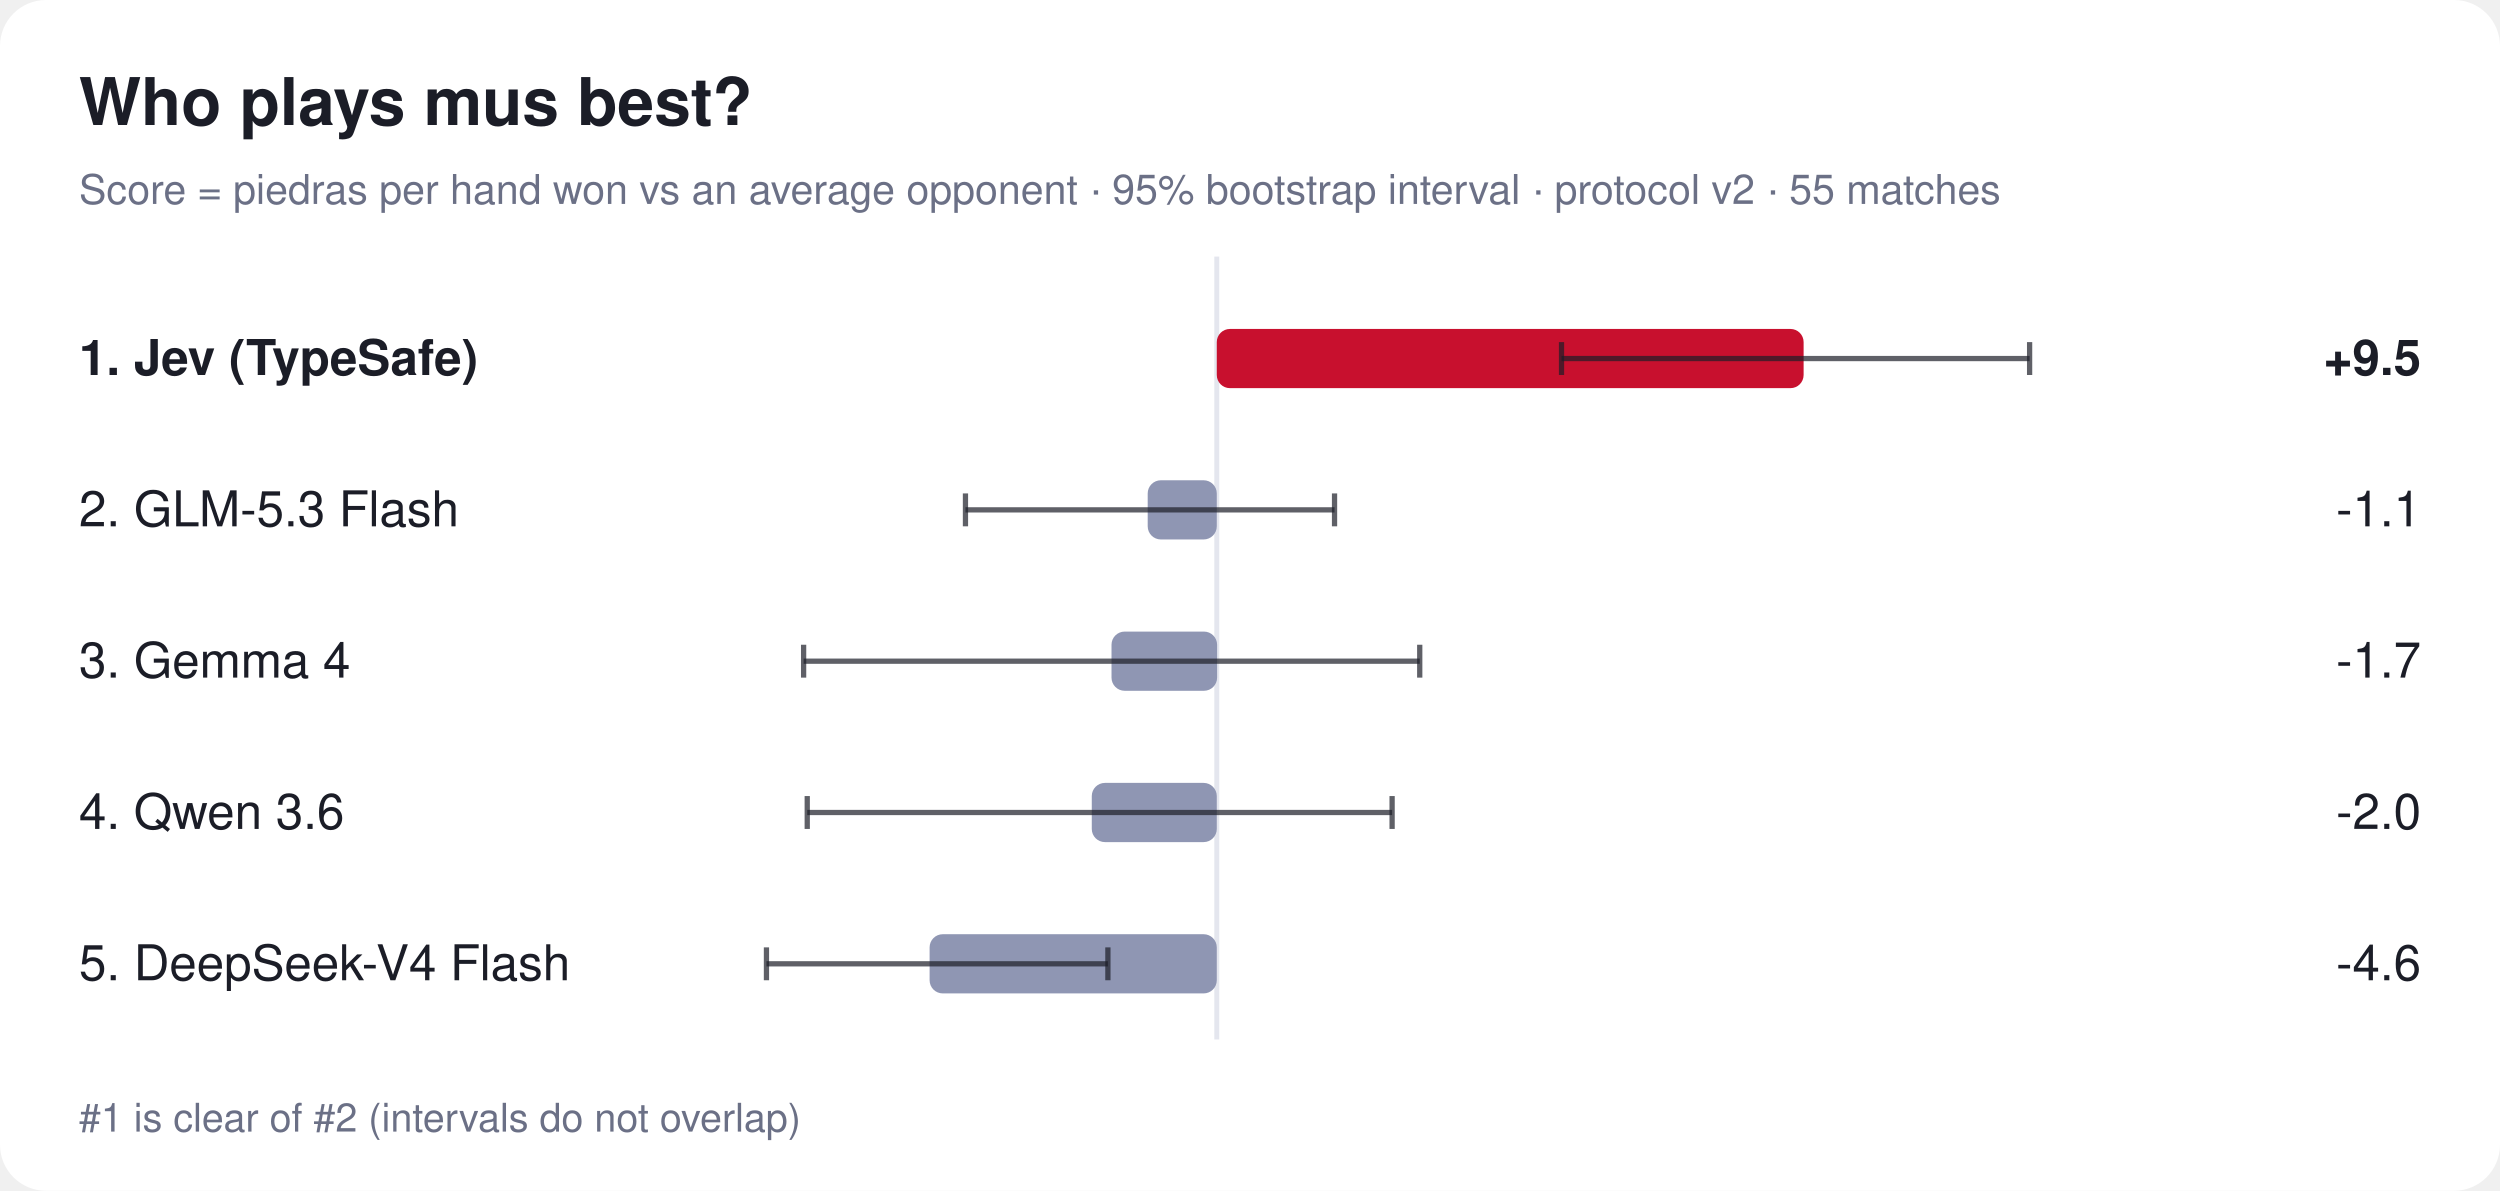
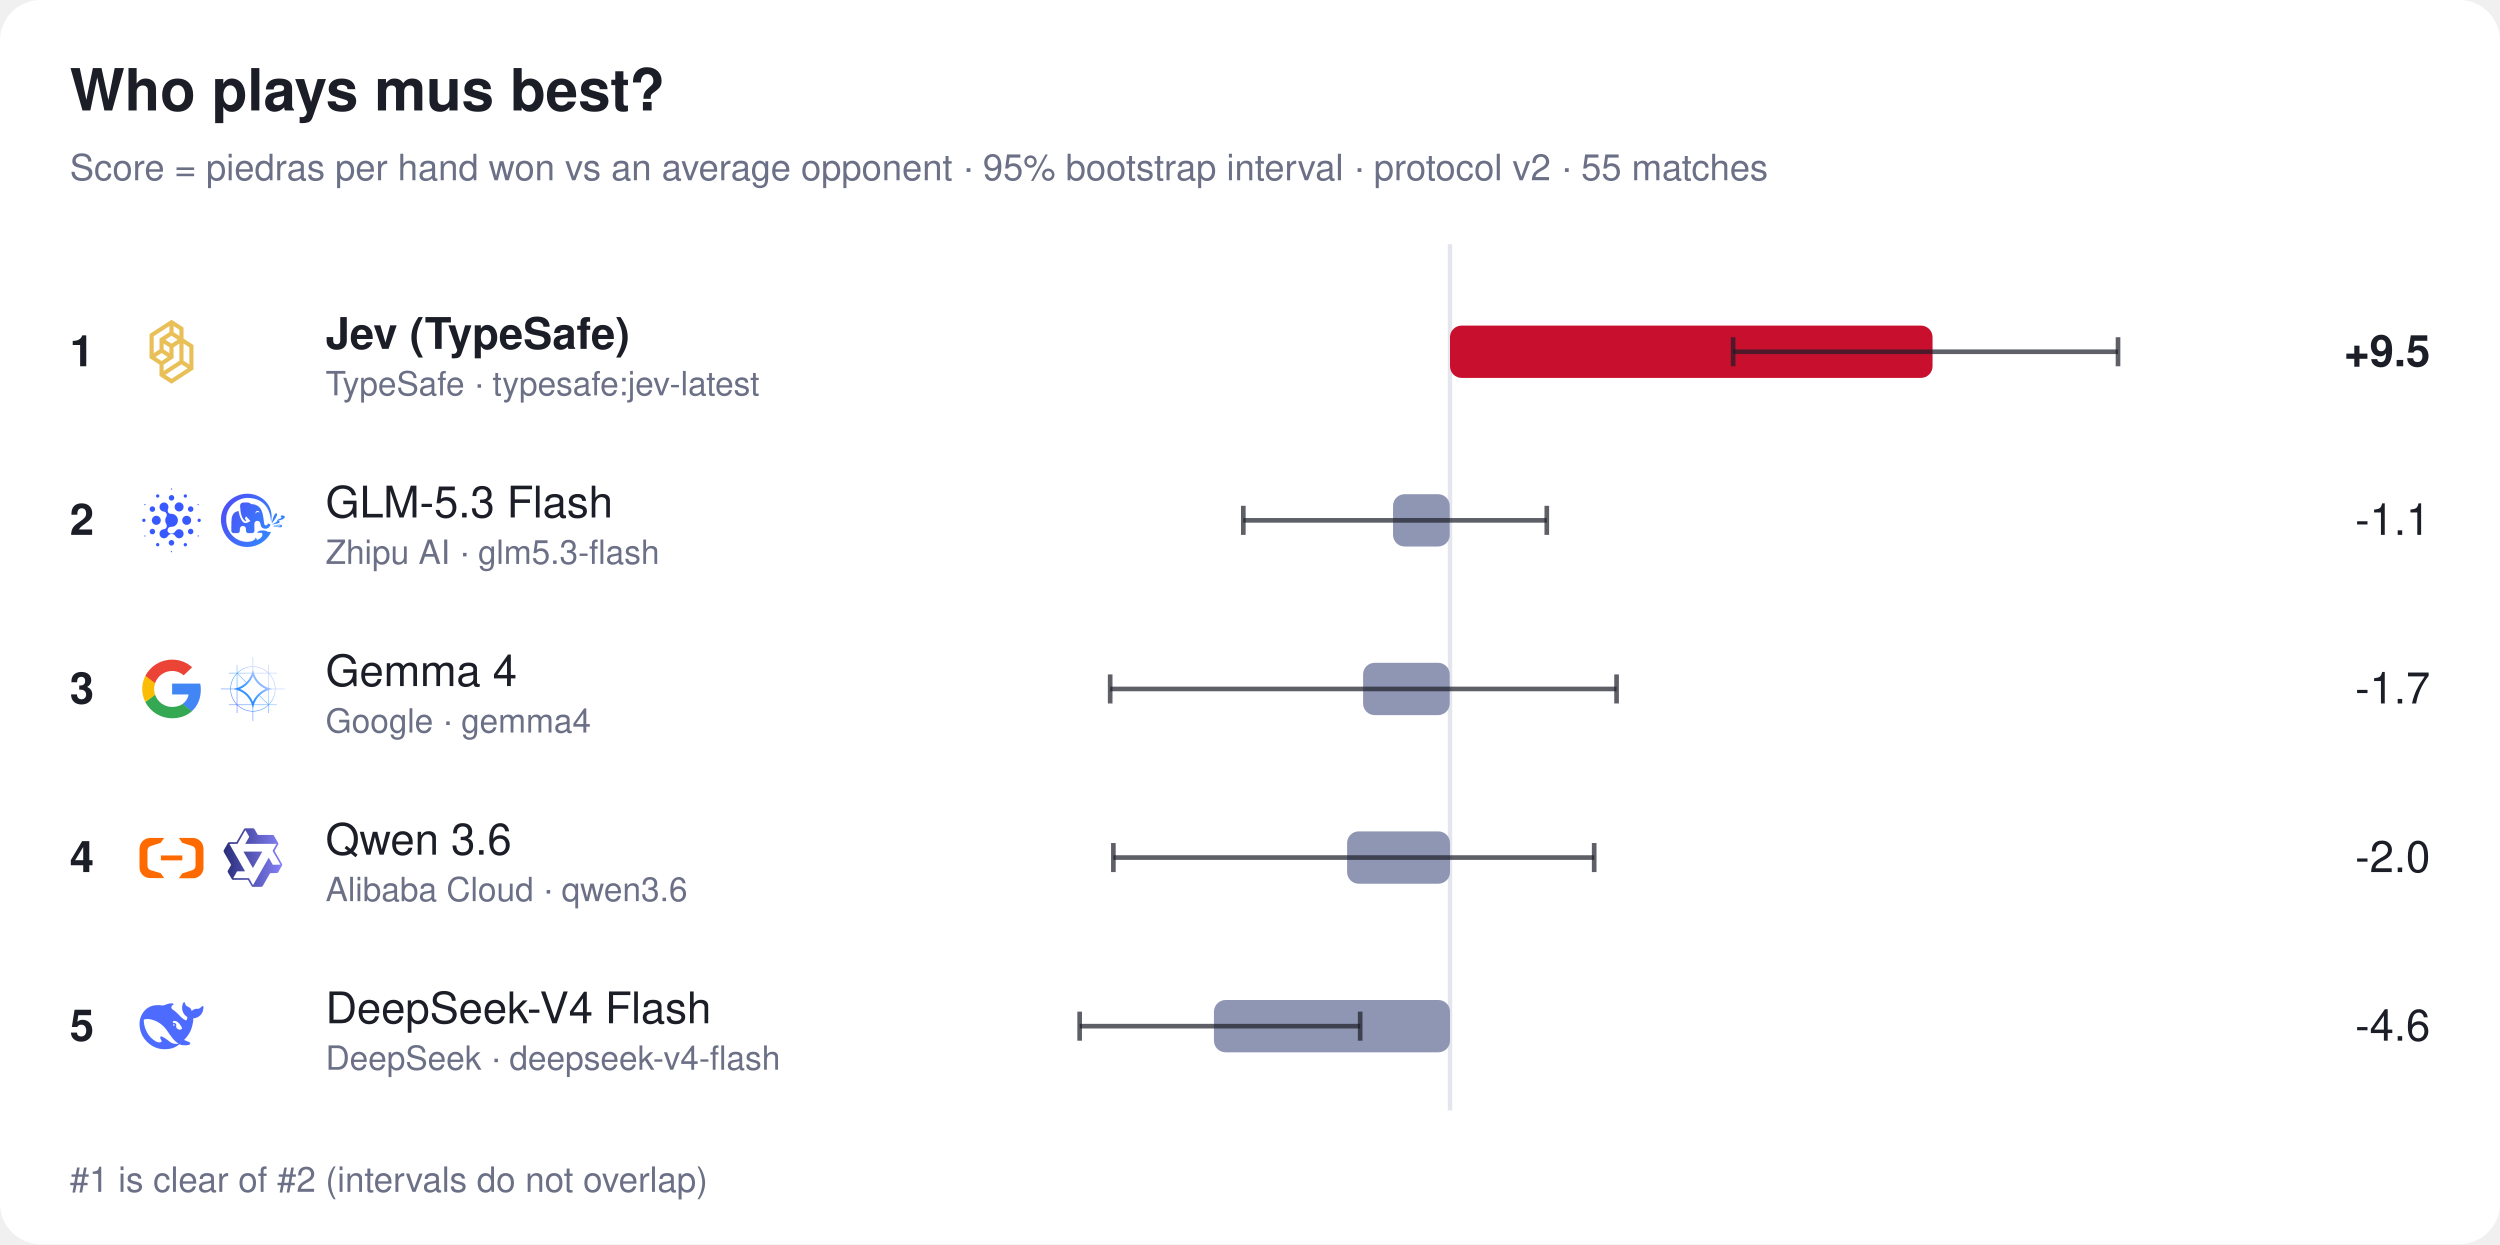
- <svg xmlns="http://www.w3.org/2000/svg" width="760" height="362" viewBox="0 0 760 362" role="img" aria-labelledby="t d">
+ <svg xmlns="http://www.w3.org/2000/svg" width="860" height="428" viewBox="0 0 860 428" role="img" aria-labelledby="t d">
  <style>
.bg{fill:#ffffff} text{fill:#1b1d27} .mut{fill:#6b7086} .grid{stroke:#e4e6ee}
.bar{fill:#8f96b3} .top{fill:#c8102e} .ci{stroke:#1b1d27}
@media (prefers-color-scheme: dark){.bg{fill:#0f111c} text{fill:#eef0f7} .mut{fill:#9aa0b5}
- .grid{stroke:#262a3b} .bar{fill:#59607d} .top{fill:#ff4d5e} .ci{stroke:#eef0f7}}
+ .grid{stroke:#262a3b} .bar{fill:#59607d} .top{fill:#ff4d5e} .ci{stroke:#eef0f7} .ico{color:#eef0f7}}
+ .ico{color:#1b1d27}
text{font-family:-apple-system,BlinkMacSystemFont,"Segoe UI",Helvetica,Arial,sans-serif}
.row{animation:in .55s cubic-bezier(.2,.7,.2,1) backwards}
@keyframes in{from{opacity:0;transform:translateX(-14px)}to{opacity:1;transform:none}}
@media (prefers-reduced-motion: reduce){.row{animation:none}}
</style>
-   <rect width="760" height="362" rx="14" class="bg" />
+   <rect width="860" height="428" rx="14" class="bg" />
  <text x="24" y="38" font-size="20" font-weight="700">Who plays mus best?</text>
  <text x="24" y="62" font-size="12.5" class="mut">Score = piedras per hand won vs an average opponent · 95% bootstrap interval · protocol v2 · 55 matches</text>
-   <line x1="369.9" y1="78" x2="369.9" y2="316" class="grid" stroke-width="1.5" />
+   <line x1="498.8" y1="84" x2="498.8" y2="382" class="grid" stroke-width="1.5" />
  <g class="row" style="animation-delay:0.25s">
-     <text x="24" y="114.0" font-size="15" font-weight="700">1. Jev (TypeSafe)</text>
-     <rect x="369.9" y="100.0" width="178.4" height="18" rx="4" class="top" />
-     <line x1="474.7" y1="109.0" x2="617.0" y2="109.0" class="ci" stroke-width="1.6" opacity=".7" />
-     <line x1="474.7" y1="104.0" x2="474.7" y2="114.0" class="ci" stroke-width="1.6" opacity=".7" />
-     <line x1="617.0" y1="104.0" x2="617.0" y2="114.0" class="ci" stroke-width="1.6" opacity=".7" />
-     <text x="736" y="114.0" font-size="15" text-anchor="end" font-weight="700">+9.5</text>
+     <text x="24" y="126.0" font-size="15" font-weight="700">1</text>
+     <svg x="48.0" y="110.0" width="22" height="22" viewBox="0 0 24 24" class="ico" fill="currentColor">
+       <g fill="#E8C057">
+         <path d="M16.512 2.928L16.512 7.067 20.242 9.487 20.243 18.652 12 24 7.489 21.073 7.489 16.82 3.756 14.399 3.756 5.35 4.111 5.118 12 0ZM9.697 20.65L11.998 22.144 18.032 18.227 15.732 16.735ZM12.779 10.332L12.779 14.4 9.046 16.822 9.046 19.216 14.953 15.383 14.953 8.921ZM16.512 15.384L18.684 16.794 18.684 10.332 16.512 8.922ZM5.966 13.976L8.268 15.47 10.569 13.976 8.268 12.485ZM5.316 6.193L5.316 12.544 7.487 11.134 7.487 7.066 11.221 4.643 11.221 2.36 5.316 6.193ZM9.047 11.132L11.22 12.542 11.22 10.332 9.049 8.921 9.049 11.132ZM9.697 7.487L12 8.981 14.3 7.488 12 5.994ZM12.78 4.643L14.953 6.054 14.953 3.774 12.78 2.359Z" />
+       </g>
+     </svg>
+     <text x="112" y="120.0" font-size="15" font-weight="700">Jev (TypeSafe)</text>
+     <text x="112" y="136.0" font-size="11.5" class="mut">TypeSafe · typesafe:jev-latest</text>
+     <rect x="498.8" y="112.0" width="166.0" height="18" rx="4" class="top" />
+     <line x1="596.2" y1="121.0" x2="728.6" y2="121.0" class="ci" stroke-width="1.6" opacity=".7" />
+     <line x1="596.2" y1="116.0" x2="596.2" y2="126.0" class="ci" stroke-width="1.6" opacity=".7" />
+     <line x1="728.6" y1="116.0" x2="728.6" y2="126.0" class="ci" stroke-width="1.6" opacity=".7" />
+     <text x="836" y="126.0" font-size="15" text-anchor="end" font-weight="700">+9.5</text>
  </g>
  <g class="row" style="animation-delay:0.70s">
-     <text x="24" y="160.0" font-size="15" font-weight="500">2. GLM-5.3 Flash</text>
-     <rect x="348.9" y="146.0" width="21.0" height="18" rx="4" class="bar" />
-     <line x1="293.5" y1="155.0" x2="405.7" y2="155.0" class="ci" stroke-width="1.6" opacity=".7" />
-     <line x1="293.5" y1="150.0" x2="293.5" y2="160.0" class="ci" stroke-width="1.6" opacity=".7" />
-     <line x1="405.7" y1="150.0" x2="405.7" y2="160.0" class="ci" stroke-width="1.6" opacity=".7" />
-     <text x="736" y="160.0" font-size="15" text-anchor="end" font-weight="500">-1.1</text>
+     <text x="24" y="184.0" font-size="15" font-weight="700">2</text>
+     <svg x="48.0" y="168.0" width="22" height="22" viewBox="0 0 24 24" class="ico" fill="currentColor">
+       <path d="M11.991 23.503a.24.24 0 00-.244.248.24.24 0 00.244.249.24.24 0 00.245-.249.24.24 0 00-.22-.247l-.025-.001zM9.671 5.365a1.697 1.697 0 011.099 2.132l-.071.172-.016.04-.018.054c-.07.16-.104.32-.104.498-.035.71.47 1.279 1.186 1.314h.366c1.309.053 2.338 1.173 2.286 2.523-.052 1.332-1.152 2.38-2.478 2.327h-.174c-.715.018-1.274.64-1.239 1.368 0 .124.018.23.053.337.209.373.54.658.96.8.75.23 1.517-.125 1.9-.782l.018-.035c.402-.64 1.17-.96 1.92-.711.854.284 1.378 1.226 1.099 2.167a1.661 1.661 0 01-2.077 1.102 1.711 1.711 0 01-.907-.711l-.017-.035c-.2-.323-.463-.58-.851-.711l-.056-.018a1.646 1.646 0 00-1.954.746 1.66 1.66 0 01-1.065.764 1.677 1.677 0 01-1.989-1.279c-.209-.906.332-1.83 1.257-2.043a1.51 1.51 0 01.296-.035h.018c.68-.071 1.151-.622 1.116-1.333a1.307 1.307 0 00-.227-.693 2.515 2.515 0 01-.366-1.403 2.39 2.39 0 01.366-1.208c.14-.195.21-.444.227-.693.018-.71-.506-1.261-1.186-1.332l-.07-.018a1.43 1.43 0 01-.299-.07l-.05-.019a1.7 1.7 0 01-1.047-2.114 1.68 1.68 0 012.094-1.101zm-5.575 10.11c.26-.264.639-.367.994-.27.355.096.633.379.728.74.095.362-.007.748-.267 1.013-.402.41-1.053.41-1.455 0a1.062 1.062 0 010-1.482zm14.845-.294c.359-.09.738.024.992.297.254.274.344.665.237 1.025-.107.36-.396.634-.756.718-.551.128-1.1-.22-1.23-.781a1.05 1.05 0 01.757-1.26zm-.064-4.39c.314.32.49.753.49 1.206 0 .452-.176.886-.49 1.206-.315.32-.74.5-1.185.5-.444 0-.87-.18-1.184-.5a1.727 1.727 0 010-2.412 1.654 1.654 0 012.369 0zm-11.243.163c.364.484.447 1.128.218 1.691a1.665 1.665 0 01-2.188.923c-.855-.36-1.26-1.358-.907-2.228a1.68 1.68 0 011.33-1.038c.593-.08 1.183.169 1.547.652zm11.545-4.221c.368 0 .708.2.892.524.184.324.184.724 0 1.048a1.026 1.026 0 01-.892.524c-.568 0-1.03-.47-1.03-1.048 0-.579.462-1.048 1.03-1.048zm-14.358 0c.368 0 .707.2.891.524.184.324.184.724 0 1.048a1.026 1.026 0 01-.891.524c-.569 0-1.03-.47-1.03-1.048 0-.579.461-1.048 1.03-1.048zm10.031-1.475c.925 0 1.675.764 1.675 1.706s-.75 1.705-1.675 1.705-1.674-.763-1.674-1.705c0-.942.75-1.706 1.674-1.706zm-2.626-.684c.362-.082.653-.356.761-.718a1.062 1.062 0 00-.238-1.028 1.017 1.017 0 00-.996-.294c-.547.14-.881.7-.752 1.257.13.558.675.907 1.225.783zm0 16.876c.359-.087.644-.36.75-.72a1.062 1.062 0 00-.237-1.019 1.018 1.018 0 00-.985-.301 1.037 1.037 0 00-.762.717c-.108.361-.017.754.239 1.028.245.263.606.377.953.305l.043-.01zM17.19 3.5a.631.631 0 00.628-.64c0-.355-.279-.64-.628-.64a.631.631 0 00-.628.64c0 .355.28.64.628.64zm-10.38 0a.631.631 0 00.628-.64c0-.355-.28-.64-.628-.64a.631.631 0 00-.628.64c0 .355.279.64.628.64zm-5.182 7.852a.631.631 0 00-.628.64c0 .354.28.639.628.639a.63.63 0 00.627-.606l.001-.034a.62.62 0 00-.628-.64zm5.182 9.13a.631.631 0 00-.628.64c0 .355.279.64.628.64a.631.631 0 00.628-.64c0-.355-.28-.64-.628-.64zm10.38.018a.631.631 0 00-.628.64c0 .355.28.64.628.64a.631.631 0 00.628-.64c0-.355-.279-.64-.628-.64zm5.182-9.148a.631.631 0 00-.628.64c0 .354.279.639.628.639a.631.631 0 00.628-.64c0-.355-.28-.64-.628-.64zm-.384-4.992a.24.24 0 00.244-.249.24.24 0 00-.244-.249.24.24 0 00-.244.249c0 .142.122.249.244.249zM11.991.497a.24.24 0 00.245-.248A.24.24 0 0011.99 0a.24.24 0 00-.244.249c0 .133.108.236.223.247l.021.001zM2.011 6.36a.24.24 0 00.245-.249.24.24 0 00-.244-.249.24.24 0 00-.244.249.24.24 0 00.244.249zm0 11.263a.24.24 0 00-.243.248.24.24 0 00.244.249.24.24 0 00.244-.249.252.252 0 00-.244-.248zm19.995-.018a.24.24 0 00-.245.248.24.24 0 00.245.25.24.24 0 00.244-.25.252.252 0 00-.244-.248z" fill="#3859FF" fill-rule="nonzero" />
+     </svg>
+     <svg x="76.0" y="168.0" width="22" height="22" viewBox="0 0 24 24" class="ico" fill="currentColor">
+       <defs>
+         <linearGradient id="r1m-chatglm-color-lobe-icons-chatglm-fill" x1="-18.756%" x2="70.894%" y1="49.371%" y2="90.944%">
+           <stop offset="0%" stop-color="#504AF4" />
+           <stop offset="100%" stop-color="#3485FF" />
+         </linearGradient>
+       </defs>
+       <path d="M9.917 2c4.906 0 10.178 3.947 8.93 10.58-.014.07-.037.14-.057.21l-.003-.277c-.083-3-1.534-8.934-8.87-8.934-3.393 0-8.137 3.054-7.93 8.158-.04 4.778 3.555 8.4 7.95 8.332l.073-.001c1.2-.033 2.763-.429 3.1-1.657.063-.031.26.534.268.598.048.256.112.369.192.34.981-.348 2.286-1.222 1.952-2.38-.176-.61-1.775-.147-1.921-.347.418-.979 2.234-.926 3.153-.716.443.102.657.38 1.012.442.29.052.981-.2.96.242-1.5 3.042-4.893 5.41-8.808 5.41C3.654 22 0 16.574 0 11.737 0 5.947 4.959 2 9.917 2zM9.9 5.3c.484 0 1.125.225 1.38.585 3.669.145 4.313 2.686 4.694 5.444.255 1.838.315 2.3.182 1.387l.083.59c.068.448.554.737.982.516.144-.075.254-.231.328-.47a.2.2 0 01.258-.13l.625.22a.2.2 0 01.124.238 2.172 2.172 0 01-.51.92c-.878.917-2.757.664-3.08-.62-.14-.554-.055-.626-.345-1.242-.292-.621-1.238-.709-1.69-.295-.345.315-.407.805-.406 1.282L12.6 15.9a.9.9 0 01-.9.9h-1.4a.9.9 0 01-.9-.9v-.65a1.15 1.15 0 10-2.3 0v.65a.9.9 0 01-.9.9H4.8a.9.9 0 01-.9-.9l.035-3.239c.012-1.884.356-3.658 2.47-4.134.2-.045.252.13.29.342.025.154.043.252.053.294.701 3.058 1.75 4.299 3.144 3.722l.66-.331.254-.13c.158-.082.25-.131.276-.15.012-.01-.165-.206-.407-.464l-1.012-1.067a8.925 8.925 0 01-.199-.216c-.047-.034-.116.068-.208.306-.074.157-.251.252-.272.326-.013.058.108.298.362.72.164.288.22.508-.31.343-1.04-.8-1.518-2.273-1.684-3.725-.004-.035-.162-1.913-.162-1.913a1.2 1.2 0 011.113-1.281L9.9 5.3zm12.994 8.68c.037.697-.403.704-1.213.591l-1.783-.276c-.265-.053-.385-.099-.313-.147.47-.315 3.268-.93 3.31-.168zm-.915-.083l-.926.042c-.85.077-1.452.24.338.336l.103.003c.815.012 1.264-.359.485-.381zm1.667-3.601h.01c.79.398.067 1.03-.65 1.393-.14.07-.491.176-1.052.315-.241.04-.457.092-.333.16l.01.005c1.952.958-3.123 1.534-2.495 1.285l.38-.148c.68-.266 1.614-.682 1.666-1.337.038-.48 1.253-.442 1.493-.968.048-.106 0-.236-.144-.389-.05-.047-.094-.094-.107-.148-.073-.305.7-.431 1.222-.168zm-2.568-.474c-.135 1.198-2.479 4.192-1.949 2.863l.017-.042c.298-.717.376-2.221 1.337-3.221.25-.26.636.035.595.4zm-7.976-.253c.02-.694 1.002-.968 1.346-.347.01-1.274-1.941-.768-1.346.347z" fill="url(#r1m-chatglm-color-lobe-icons-chatglm-fill)" fill-rule="evenodd" />
+     </svg>
+     <text x="112" y="178.0" font-size="15" font-weight="500">GLM-5.3 Flash</text>
+     <text x="112" y="194.0" font-size="11.5" class="mut">Zhipu AI · glm5.3-flash</text>
+     <rect x="479.2" y="170.0" width="19.5" height="18" rx="4" class="bar" />
+     <line x1="427.7" y1="179.0" x2="532.1" y2="179.0" class="ci" stroke-width="1.6" opacity=".7" />
+     <line x1="427.7" y1="174.0" x2="427.7" y2="184.0" class="ci" stroke-width="1.6" opacity=".7" />
+     <line x1="532.1" y1="174.0" x2="532.1" y2="184.0" class="ci" stroke-width="1.6" opacity=".7" />
+     <text x="836" y="184.0" font-size="15" text-anchor="end" font-weight="500">-1.1</text>
  </g>
  <g class="row" style="animation-delay:1.15s">
-     <text x="24" y="206.0" font-size="15" font-weight="500">3. Gemma 4</text>
-     <rect x="337.9" y="192.0" width="32.1" height="18" rx="4" class="bar" />
-     <line x1="244.3" y1="201.0" x2="431.6" y2="201.0" class="ci" stroke-width="1.6" opacity=".7" />
-     <line x1="244.3" y1="196.0" x2="244.3" y2="206.0" class="ci" stroke-width="1.6" opacity=".7" />
-     <line x1="431.6" y1="196.0" x2="431.6" y2="206.0" class="ci" stroke-width="1.6" opacity=".7" />
-     <text x="736" y="206.0" font-size="15" text-anchor="end" font-weight="500">-1.7</text>
+     <text x="24" y="242.0" font-size="15" font-weight="700">3</text>
+     <svg x="48.0" y="226.0" width="22" height="22" viewBox="0 0 24 24" class="ico" fill="currentColor">
+       <path d="M23 12.245c0-.905-.075-1.565-.236-2.25h-10.54v4.083h6.186c-.124 1.014-.797 2.542-2.294 3.569l-.021.136 3.332 2.53.23.022C21.779 18.417 23 15.593 23 12.245z" fill="#4285F4" />
+       <path d="M12.225 23c3.03 0 5.574-.978 7.433-2.665l-3.542-2.688c-.948.648-2.22 1.1-3.891 1.1a6.745 6.745 0 01-6.386-4.572l-.132.011-3.465 2.628-.045.124C4.043 20.531 7.835 23 12.225 23z" fill="#34A853" />
+       <path d="M5.84 14.175A6.65 6.65 0 015.463 12c0-.758.138-1.491.361-2.175l-.006-.147-3.508-2.67-.115.054A10.831 10.831 0 001 12c0 1.772.436 3.447 1.197 4.938l3.642-2.763z" fill="#FBBC05" />
+       <path d="M12.225 5.253c2.108 0 3.529.892 4.34 1.638l3.167-3.031C17.787 2.088 15.255 1 12.225 1 7.834 1 4.043 3.469 2.197 7.062l3.63 2.763a6.77 6.77 0 016.398-4.572z" fill="#EB4335" />
+     </svg>
+     <svg x="76.0" y="226.0" width="22" height="22" viewBox="0 0 24 24" class="ico" fill="currentColor">
+       <defs>
+         <linearGradient id="r2m-gemma-color-lobe-icons-gemma-fill" x1="24.419%" x2="75.194%" y1="75.581%" y2="25.194%">
+           <stop offset="0%" stop-color="#446EFF" />
+           <stop offset="36.661%" stop-color="#2E96FF" />
+           <stop offset="83.221%" stop-color="#B1C5FF" />
+         </linearGradient>
+       </defs>
+       <path d="M12.34 5.953a8.233 8.233 0 01-.247-1.125V3.72a8.25 8.25 0 015.562 2.232H12.34zm-.69 0c.113-.373.199-.755.257-1.145V3.72a8.25 8.25 0 00-5.562 2.232h5.304zm-5.433.187h5.373a7.98 7.98 0 01-.267.696 8.41 8.41 0 01-1.76 2.65L6.216 6.14zm-.264-.187H2.977v.187h2.915a8.436 8.436 0 00-2.357 5.767H0v.186h3.535a8.436 8.436 0 002.357 5.767H2.977v.186h2.976v2.977h.187v-2.915a8.436 8.436 0 005.767 2.357V24h.186v-3.535a8.436 8.436 0 005.767-2.357v2.915h.186v-2.977h2.977v-.186h-2.915a8.436 8.436 0 002.357-5.767H24v-.186h-3.535a8.436 8.436 0 00-2.357-5.767h2.915v-.187h-2.977V2.977h-.186v2.915a8.436 8.436 0 00-5.767-2.357V0h-.186v3.535A8.436 8.436 0 006.14 5.892V2.977h-.187v2.976zm6.14 14.326a8.25 8.25 0 005.562-2.233H12.34c-.108.367-.19.743-.247 1.126v1.107zm-.186-1.087a8.015 8.015 0 00-.258-1.146H6.345a8.25 8.25 0 005.562 2.233v-1.087zm-8.186-7.285h1.107a8.23 8.23 0 001.125-.247V6.345a8.25 8.25 0 00-2.232 5.562zm1.087.186H3.72a8.25 8.25 0 002.232 5.562v-5.304a8.012 8.012 0 00-1.145-.258zm15.47-.186a8.25 8.25 0 00-2.232-5.562v5.315c.367.108.743.19 1.126.247h1.107zm-1.086.186c-.39.058-.772.144-1.146.258v5.304a8.25 8.25 0 002.233-5.562h-1.087zm-1.332 5.69V12.41a7.97 7.97 0 00-.696.267 8.409 8.409 0 00-2.65 1.76l3.346 3.346zm0-6.18v-5.45l-.012-.013h-5.451c.076.235.162.468.26.696a8.698 8.698 0 001.819 2.688 8.698 8.698 0 002.688 1.82c.228.097.46.183.696.259zM6.14 17.848V12.41c.235.078.468.167.696.267a8.403 8.403 0 012.688 1.799 8.404 8.404 0 011.799 2.688c.1.228.19.46.267.696H6.152l-.012-.012zm0-6.245V6.326l3.29 3.29a8.716 8.716 0 01-2.594 1.728 8.14 8.14 0 01-.696.259zm6.257 6.257h5.277l-3.29-3.29a8.716 8.716 0 00-1.728 2.594 8.135 8.135 0 00-.259.696zm-2.347-7.81a9.435 9.435 0 01-2.88 1.96 9.14 9.14 0 012.88 1.94 9.14 9.14 0 011.94 2.88 9.435 9.435 0 011.96-2.88 9.14 9.14 0 012.88-1.94 9.435 9.435 0 01-2.88-1.96 9.434 9.434 0 01-1.96-2.88 9.14 9.14 0 01-1.94 2.88z" fill="url(#r2m-gemma-color-lobe-icons-gemma-fill)" fill-rule="evenodd" />
+     </svg>
+     <text x="112" y="236.0" font-size="15" font-weight="500">Gemma 4</text>
+     <text x="112" y="252.0" font-size="11.5" class="mut">Google · gemma4</text>
+     <rect x="468.9" y="228.0" width="29.8" height="18" rx="4" class="bar" />
+     <line x1="381.9" y1="237.0" x2="556.1" y2="237.0" class="ci" stroke-width="1.6" opacity=".7" />
+     <line x1="381.9" y1="232.0" x2="381.9" y2="242.0" class="ci" stroke-width="1.6" opacity=".7" />
+     <line x1="556.1" y1="232.0" x2="556.1" y2="242.0" class="ci" stroke-width="1.6" opacity=".7" />
+     <text x="836" y="242.0" font-size="15" text-anchor="end" font-weight="500">-1.7</text>
  </g>
  <g class="row" style="animation-delay:1.60s">
-     <text x="24" y="252.0" font-size="15" font-weight="500">4. Qwen 3.6</text>
-     <rect x="331.9" y="238.0" width="38.0" height="18" rx="4" class="bar" />
-     <line x1="245.4" y1="247.0" x2="423.2" y2="247.0" class="ci" stroke-width="1.6" opacity=".7" />
-     <line x1="245.4" y1="242.0" x2="245.4" y2="252.0" class="ci" stroke-width="1.6" opacity=".7" />
-     <line x1="423.2" y1="242.0" x2="423.2" y2="252.0" class="ci" stroke-width="1.6" opacity=".7" />
-     <text x="736" y="252.0" font-size="15" text-anchor="end" font-weight="500">-2.0</text>
+     <text x="24" y="300.0" font-size="15" font-weight="700">4</text>
+     <svg x="48.0" y="284.0" width="22" height="22" viewBox="0 0 24 24" class="ico" fill="currentColor">
+       <path d="M14.752 4.64h5.274C22.242 4.64 24 6.475 24 8.691V15.8a3.947 3.947 0 01-3.974 3.975h-5.274l1.299-1.835 3.822-1.222c.688-.23 1.146-.918 1.146-1.605v-5.81c0-.687-.458-1.375-1.146-1.605L16.05 6.475l-1.3-1.835zM2.98 15.111c0 .688.46 1.376 1.147 1.606l3.822 1.146 1.3 1.835H3.974A3.947 3.947 0 010 15.723V8.69c0-2.216 1.758-4.05 3.975-4.05h5.273L7.95 6.474 4.127 7.697c-.688.23-1.146.918-1.146 1.606v5.808z" fill="#FF6A00" />
+       <path d="M16.051 11.213H8.025v1.835h8.026v-1.835z" fill="#FF6A00" />
+     </svg>
+     <svg x="76.0" y="284.0" width="22" height="22" viewBox="0 0 24 24" class="ico" fill="currentColor">
+       <defs>
+         <linearGradient id="r3m-qwen-color-lobe-icons-qwen-fill" x1="0%" x2="100%" y1="0%" y2="0%">
+           <stop offset="0%" stop-color="#00055F" stop-opacity=".84" />
+           <stop offset="100%" stop-color="#6F69F7" stop-opacity=".84" />
+         </linearGradient>
+       </defs>
+       <path d="M12.604 1.34c.393.69.784 1.382 1.174 2.075a.18.18 0 00.157.091h5.552c.174 0 .322.11.446.327l1.454 2.57c.19.337.24.478.024.837-.26.43-.513.864-.76 1.3l-.367.658c-.106.196-.223.28-.04.512l2.652 4.637c.172.301.111.494-.043.77-.437.785-.882 1.564-1.335 2.34-.159.272-.352.375-.68.37-.777-.016-1.552-.01-2.327.016a.099.099 0 00-.081.05 575.097 575.097 0 01-2.705 4.74c-.169.293-.38.363-.725.364-.997.003-2.002.004-3.017.002a.537.537 0 01-.465-.271l-1.335-2.323a.09.09 0 00-.083-.049H4.982c-.285.03-.553-.001-.805-.092l-1.603-2.77a.543.543 0 01-.002-.54l1.207-2.12a.198.198 0 000-.197 550.951 550.951 0 01-1.875-3.272l-.79-1.395c-.16-.31-.173-.496.095-.965.465-.813.927-1.625 1.387-2.436.132-.234.304-.334.584-.335a338.3 338.3 0 012.589-.001.124.124 0 00.107-.063l2.806-4.895a.488.488 0 01.422-.246c.524-.001 1.053 0 1.583-.006L11.704 1c.341-.003.724.032.9.34zm-3.432.403a.06.06 0 00-.052.03L6.254 6.788a.157.157 0 01-.135.078H3.253c-.056 0-.07.025-.041.074l5.81 10.156c.025.042.013.062-.034.063l-2.795.015a.218.218 0 00-.2.116l-1.32 2.31c-.044.078-.021.118.068.118l5.716.008c.046 0 .08.02.104.061l1.403 2.454c.046.081.092.082.139 0l5.006-8.76.783-1.382a.055.055 0 01.096 0l1.424 2.53a.122.122 0 00.107.062l2.763-.02a.04.04 0 00.035-.02.041.041 0 000-.04l-2.9-5.086a.108.108 0 010-.113l.293-.507 1.12-1.977c.024-.041.012-.062-.035-.062H9.2c-.059 0-.073-.026-.043-.077l1.434-2.505a.107.107 0 000-.114L9.225 1.774a.06.06 0 00-.053-.031zm6.29 8.02c.046 0 .058.02.034.06l-.832 1.465-2.613 4.585a.056.056 0 01-.05.029.058.058 0 01-.05-.029L8.498 9.841c-.02-.034-.01-.052.028-.054l.216-.012 6.722-.012z" fill="url(#r3m-qwen-color-lobe-icons-qwen-fill)" fill-rule="nonzero" />
+     </svg>
+     <text x="112" y="294.0" font-size="15" font-weight="500">Qwen 3.6</text>
+     <text x="112" y="310.0" font-size="11.5" class="mut">Alibaba Cloud · qwen3.6</text>
+     <rect x="463.4" y="286.0" width="35.4" height="18" rx="4" class="bar" />
+     <line x1="383.0" y1="295.0" x2="548.4" y2="295.0" class="ci" stroke-width="1.6" opacity=".7" />
+     <line x1="383.0" y1="290.0" x2="383.0" y2="300.0" class="ci" stroke-width="1.6" opacity=".7" />
+     <line x1="548.4" y1="290.0" x2="548.4" y2="300.0" class="ci" stroke-width="1.6" opacity=".7" />
+     <text x="836" y="300.0" font-size="15" text-anchor="end" font-weight="500">-2.0</text>
  </g>
  <g class="row" style="animation-delay:2.05s">
-     <text x="24" y="298.0" font-size="15" font-weight="500">5. DeepSeek-V4 Flash</text>
-     <rect x="282.6" y="284.0" width="87.3" height="18" rx="4" class="bar" />
-     <line x1="233.0" y1="293.0" x2="336.8" y2="293.0" class="ci" stroke-width="1.6" opacity=".7" />
-     <line x1="233.0" y1="288.0" x2="233.0" y2="298.0" class="ci" stroke-width="1.6" opacity=".7" />
-     <line x1="336.8" y1="288.0" x2="336.8" y2="298.0" class="ci" stroke-width="1.6" opacity=".7" />
-     <text x="736" y="298.0" font-size="15" text-anchor="end" font-weight="500">-4.6</text>
+     <text x="24" y="358.0" font-size="15" font-weight="700">5</text>
+     <svg x="48.0" y="342.0" width="22" height="22" viewBox="0 0 24 24" class="ico" fill="currentColor">
+       <path d="M23.748 4.482c-.254-.124-.364.113-.512.234-.051.039-.094.09-.137.136-.372.397-.806.657-1.373.626-.829-.046-1.537.214-2.163.848-.133-.782-.575-1.248-1.247-1.548-.352-.156-.708-.311-.955-.65-.172-.241-.219-.51-.305-.774-.055-.16-.11-.323-.293-.35-.2-.031-.278.136-.356.276-.313.572-.434 1.202-.422 1.84.027 1.436.633 2.58 1.838 3.393.137.093.172.187.129.323-.082.28-.18.552-.266.833-.055.179-.137.217-.329.14a5.526 5.526 0 01-1.736-1.18c-.857-.828-1.631-1.742-2.597-2.458a11.365 11.365 0 00-.689-.471c-.985-.957.13-1.743.388-1.836.27-.098.093-.432-.779-.428-.872.004-1.67.295-2.687.684a3.055 3.055 0 01-.465.137 9.597 9.597 0 00-2.883-.102c-1.885.21-3.39 1.102-4.497 2.623C.082 8.606-.231 10.684.152 12.85c.403 2.284 1.569 4.175 3.36 5.653 1.858 1.533 3.997 2.284 6.438 2.14 1.482-.085 3.133-.284 4.994-1.86.47.234.962.327 1.78.397.63.059 1.236-.03 1.705-.128.735-.156.684-.837.419-.961-2.155-1.004-1.682-.595-2.113-.926 1.096-1.296 2.746-2.642 3.392-7.003.05-.347.007-.565 0-.845-.004-.17.035-.237.23-.256a4.173 4.173 0 001.545-.475c1.396-.763 1.96-2.015 2.093-3.517.02-.23-.004-.467-.247-.588zM11.581 18c-2.089-1.642-3.102-2.183-3.52-2.16-.392.024-.321.471-.235.763.09.288.207.486.371.739.114.167.192.416-.113.603-.673.416-1.842-.14-1.897-.167-1.361-.802-2.5-1.86-3.301-3.307-.774-1.393-1.224-2.887-1.298-4.482-.02-.386.093-.522.477-.592a4.696 4.696 0 011.529-.039c2.132.312 3.946 1.265 5.468 2.774.868.86 1.525 1.887 2.202 2.891.72 1.066 1.494 2.082 2.48 2.914.348.292.625.514.891.677-.802.09-2.14.11-3.054-.614zm1-6.44a.306.306 0 01.415-.287.302.302 0 01.2.288.306.306 0 01-.31.307.303.303 0 01-.304-.308zm3.11 1.596c-.2.081-.399.151-.59.16a1.245 1.245 0 01-.798-.254c-.274-.23-.47-.358-.552-.758a1.73 1.73 0 01.016-.588c.07-.327-.008-.537-.239-.727-.187-.156-.426-.199-.688-.199a.559.559 0 01-.254-.078c-.11-.054-.2-.19-.114-.358.028-.054.16-.186.192-.21.356-.202.767-.136 1.146.016.352.144.618.408 1.001.782.391.451.462.576.685.914.176.265.336.537.445.848.067.195-.019.354-.25.452z" fill="#4D6BFE" />
+     </svg>
+     <text x="112" y="352.0" font-size="15" font-weight="500">DeepSeek-V4 Flash</text>
+     <text x="112" y="368.0" font-size="11.5" class="mut">DeepSeek · deepseek-v4-flash</text>
+     <rect x="417.6" y="344.0" width="81.2" height="18" rx="4" class="bar" />
+     <line x1="371.4" y1="353.0" x2="467.9" y2="353.0" class="ci" stroke-width="1.6" opacity=".7" />
+     <line x1="371.4" y1="348.0" x2="371.4" y2="358.0" class="ci" stroke-width="1.6" opacity=".7" />
+     <line x1="467.9" y1="348.0" x2="467.9" y2="358.0" class="ci" stroke-width="1.6" opacity=".7" />
+     <text x="836" y="358.0" font-size="15" text-anchor="end" font-weight="500">-4.6</text>
  </g>
-   <text x="24" y="344" font-size="12" class="mut">#1 is clear of #2 (intervals do not overlap)</text>
+   <text x="24" y="410" font-size="12" class="mut">#1 is clear of #2 (intervals do not overlap)</text>
</svg>
